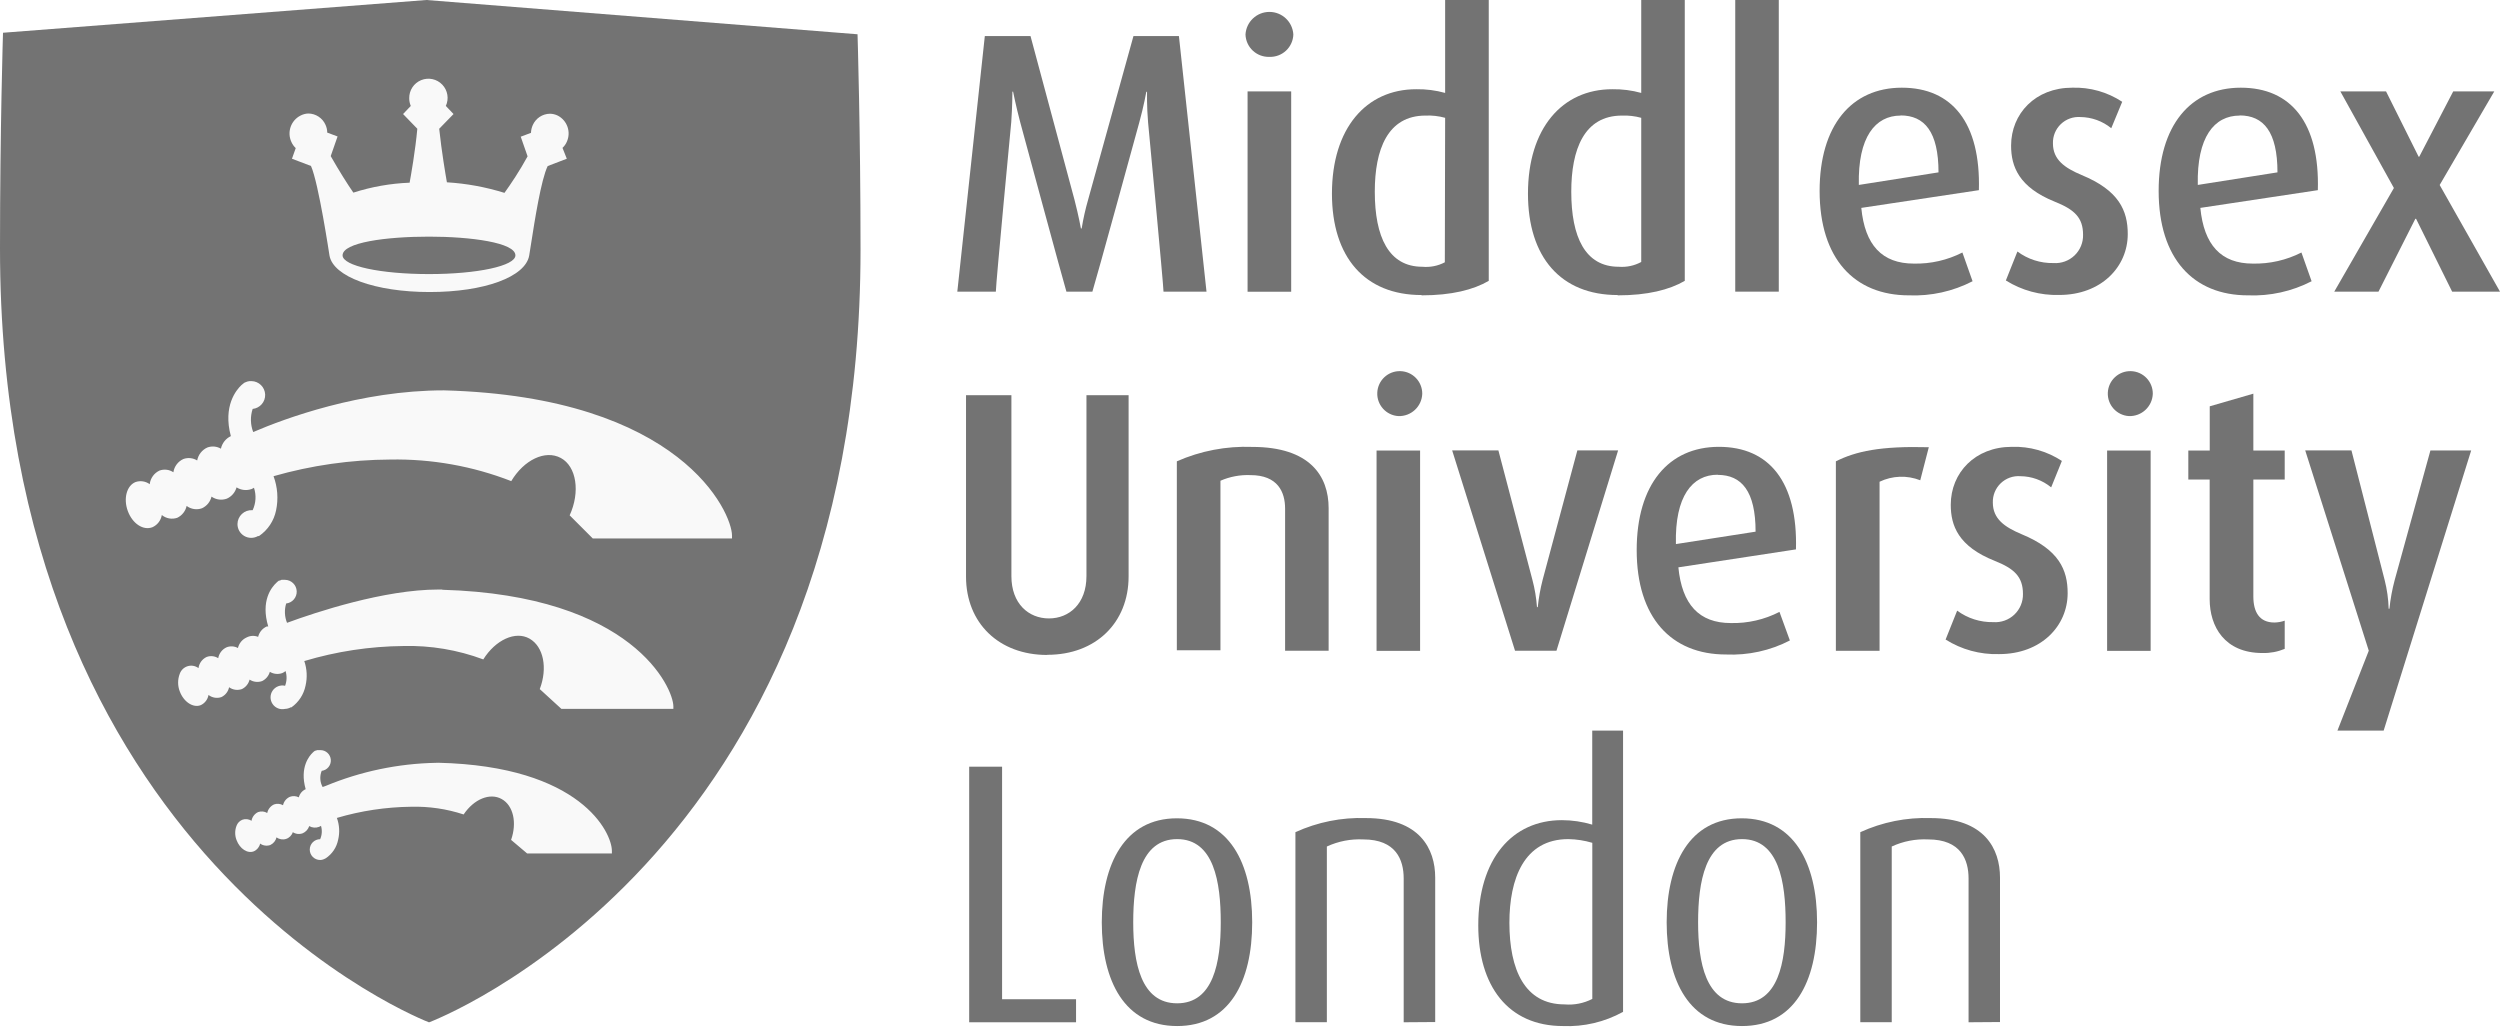
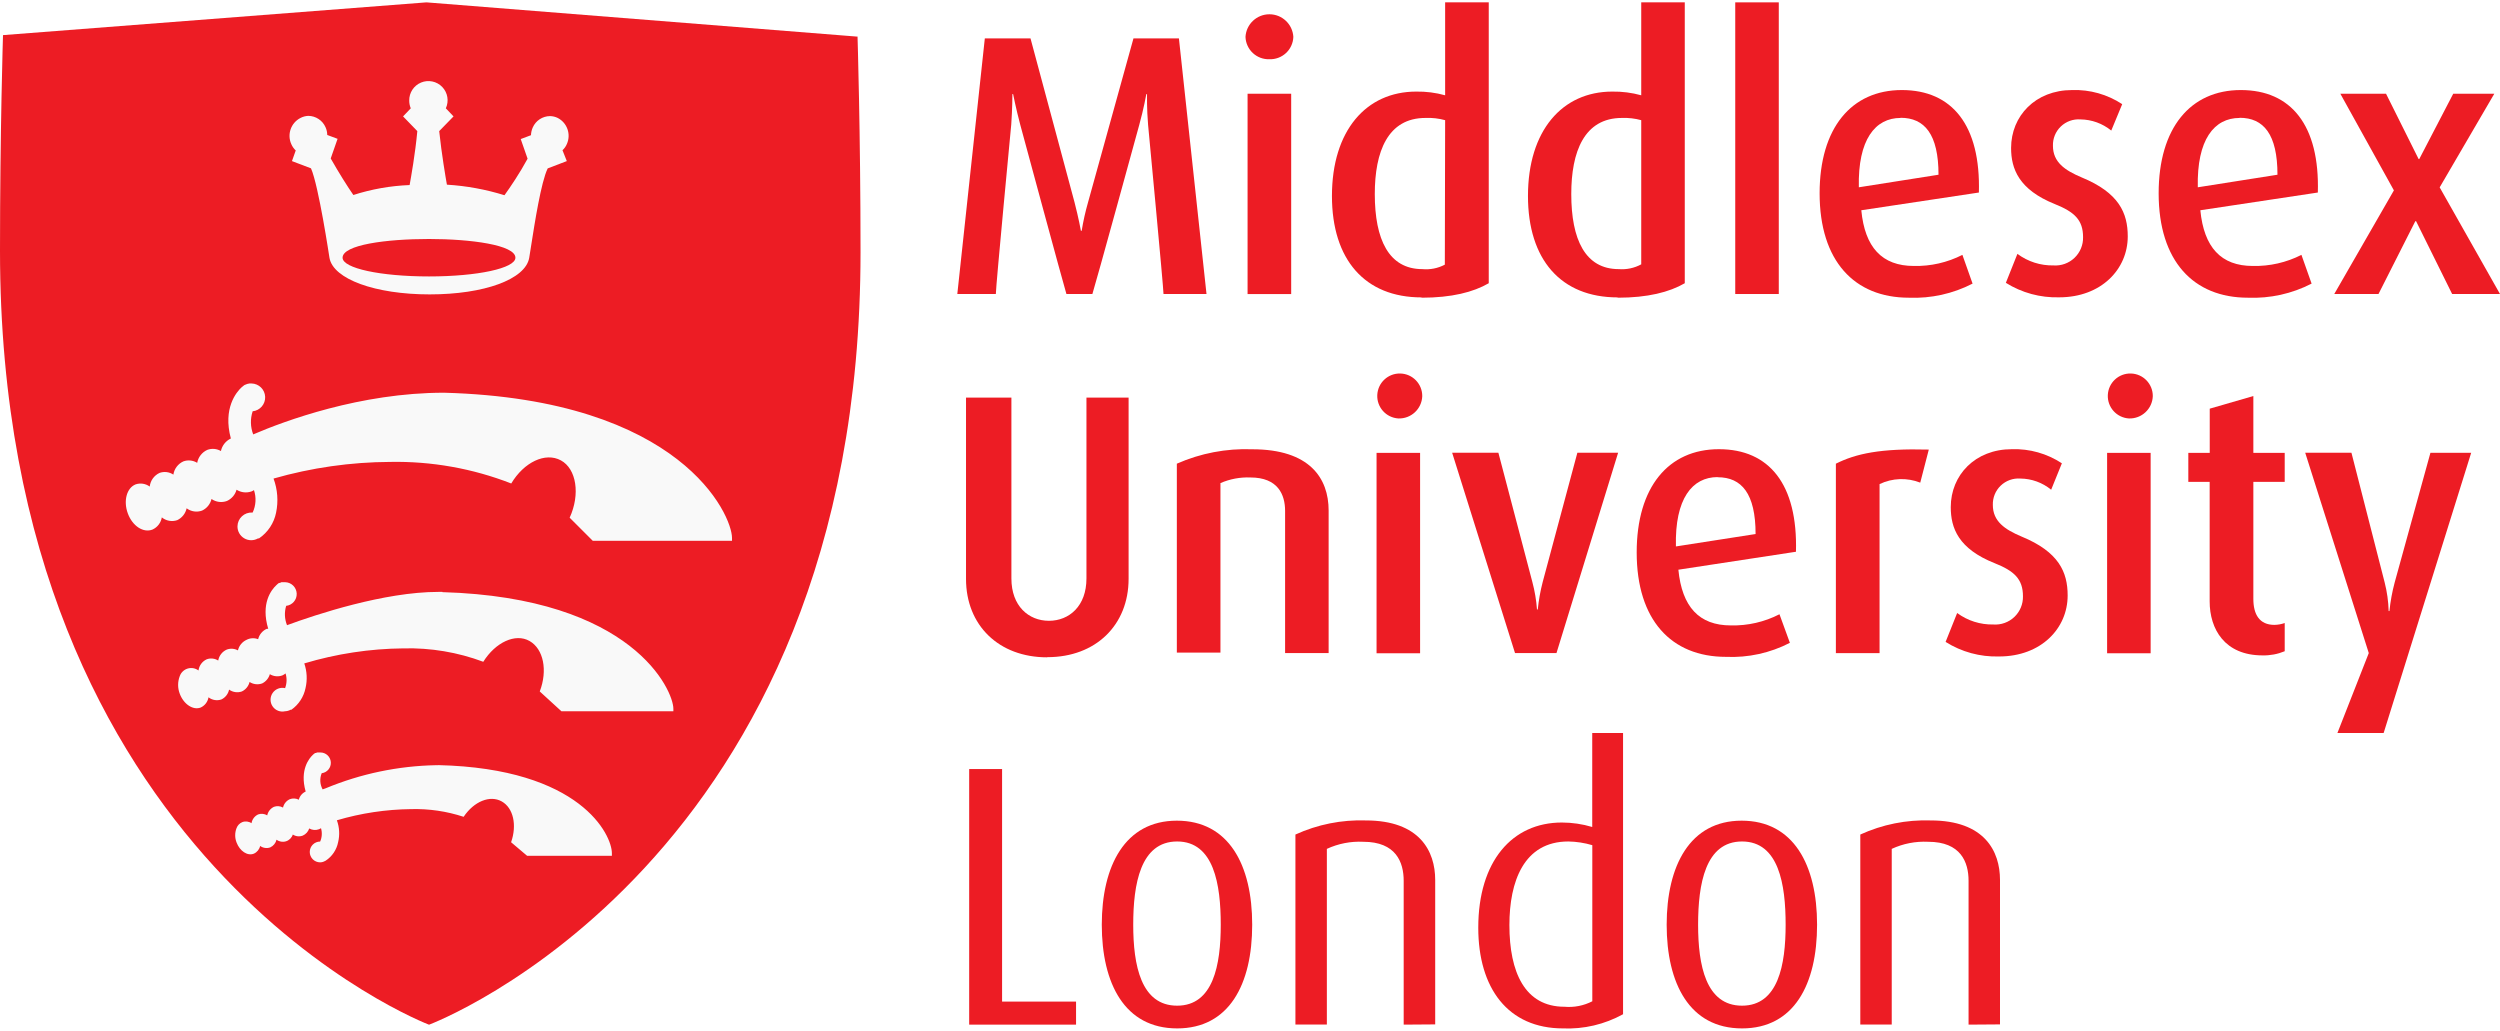
- <svg xmlns="http://www.w3.org/2000/svg" viewBox="0 0 324.45 133.16">
+ <svg xmlns="http://www.w3.org/2000/svg" width="325" height="134" viewBox="0 0 324.45 133.16">
  <defs>
-     <style>.cls-1{fill:#737373;}.cls-2{fill:#737373;}</style>
+     <style>.cls-1{fill:#ed1c24;}.cls-2{fill:#ed1c24;}</style>
  </defs>
  <g id="Layer_2" data-name="Layer 2">
    <g id="Layer_1-2" data-name="Layer 1">
      <path class="cls-1" d="M111.32,4.45,55.34,0,.39,4.25S0,16.75,0,32.23c0,79.32,55.68,100.45,55.68,100.45s56-20.93,56-100.25c0-15.48-.39-28-.39-28" />
      <path class="cls-2" d="M151,37.85c0-.82-2-21.94-2-21.94-.18-2.07-.14-4-.14-4h-.09s-.33,1.88-.92,4c0,0-5.71,20.83-6.08,21.94H138.4c-.32-1-6-22-6-22-.55-2.07-.92-3.95-.92-3.95h-.09s0,1.88-.15,3.95c0,0-2,21-2,22h-5l3.57-33.17h5.93l5.71,21.26c.55,2.12.83,3.71.83,3.71h.1a31.91,31.91,0,0,1,.83-3.71l5.89-21.26H153l3.58,33.17Z" />
      <path class="cls-2" d="M161.91,11.86h5.66v26h-5.66Zm2.83-4.48a3,3,0,0,1-3.1-2.9,3.11,3.11,0,0,1,6.21,0,3,3,0,0,1-3.11,2.9" />
      <path class="cls-2" d="M187.55,15.29A8.23,8.23,0,0,0,185,15c-4.91,0-6.58,4.39-6.58,9.88,0,5.88,1.81,9.74,6.17,9.74a5.21,5.21,0,0,0,2.92-.58Zm-3.06,23c-7.37,0-11.63-4.92-11.63-13.16,0-8.49,4.44-13.55,10.94-13.55a13.17,13.17,0,0,1,3.75.48V0h5.66V36.45c-2,1.16-4.82,1.88-8.72,1.88" />
      <path class="cls-2" d="M213,15.29A8.28,8.28,0,0,0,210.5,15c-4.91,0-6.58,4.39-6.58,9.88,0,5.88,1.8,9.74,6.16,9.74A5.25,5.25,0,0,0,213,34Zm-3.06,23c-7.38,0-11.64-4.92-11.64-13.16,0-8.49,4.45-13.55,10.94-13.55a13.29,13.29,0,0,1,3.76.48V0h5.65V36.45c-2,1.16-4.82,1.88-8.71,1.88" />
      <rect class="cls-2" x="225.2" width="5.65" height="37.85" />
      <path class="cls-2" d="M246.66,15c-3.29,0-5.56,2.8-5.42,9l10.34-1.63c0-5.26-1.81-7.39-4.92-7.39m-5.1,12c.46,4.82,2.69,7.23,6.82,7.23a13.24,13.24,0,0,0,6.3-1.44L256,36.5a16.55,16.55,0,0,1-8.26,1.83c-7.09,0-11.59-4.77-11.59-13.55,0-8.48,4.13-13.4,10.67-13.4s10.24,4.58,10,13.3Z" />
      <path class="cls-2" d="M267.24,38.28a12.39,12.39,0,0,1-6.92-1.88l1.5-3.76a7.58,7.58,0,0,0,4.68,1.5,3.59,3.59,0,0,0,3.84-3.67c0-2.22-1.11-3.27-3.66-4.29C262,24.3,261,21.6,261,18.9c0-4.15,3.15-7.52,7.93-7.52a11.15,11.15,0,0,1,6.49,1.83L274,16.64a6.44,6.44,0,0,0-4-1.45,3.33,3.33,0,0,0-3.57,3.42c0,2.12,1.53,3.18,3.71,4.1,4.87,2,6,4.63,6,7.67,0,4.24-3.43,7.9-8.9,7.9" />
      <path class="cls-2" d="M290.66,15c-3.3,0-5.57,2.8-5.43,9l10.34-1.63c0-5.26-1.8-7.39-4.91-7.39m-5.1,12c.47,4.82,2.69,7.23,6.81,7.23a13.28,13.28,0,0,0,6.31-1.44L300,36.5a16.58,16.58,0,0,1-8.26,1.83c-7.09,0-11.59-4.77-11.59-13.55,0-8.48,4.12-13.4,10.66-13.4s10.25,4.58,10,13.3Z" />
      <polygon class="cls-2" points="318.38 11.86 313.97 20.34 313.89 20.34 309.66 11.86 303.73 11.86 310.68 24.4 302.94 37.85 308.68 37.85 313.46 28.4 313.56 28.4 318.24 37.85 324.45 37.85 316.62 24.01 323.71 11.86 318.38 11.86" />
      <path class="cls-2" d="M135.89,85c-6.25,0-10.52-4.14-10.52-10.17V51.29h5.89V74.77c0,3.57,2.23,5.49,4.87,5.49S141,78.34,141,74.77V51.29h5.47V74.81c0,6-4.26,10.17-10.53,10.17" />
      <path class="cls-2" d="M166.78,84.45V66c0-2.12-.93-4.34-4.5-4.34a8.84,8.84,0,0,0-3.89.73v22h-5.66V59.87A22.15,22.15,0,0,1,162.51,58c7.47,0,9.92,3.76,9.92,7.95V84.45Z" />
      <path class="cls-2" d="M178.65,58.47h5.65v26h-5.65ZM181.48,54a2.92,2.92,0,1,1,3.1-2.89,3,3,0,0,1-3.1,2.89" />
      <path class="cls-2" d="M202,84.45h-5.38l-8.16-26h6l4.41,16.78a19.16,19.16,0,0,1,.6,3.56h.1a24.07,24.07,0,0,1,.64-3.56l4.5-16.78H210Z" />
      <path class="cls-2" d="M222.92,61.61c-3.3,0-5.57,2.79-5.42,9L227.84,69c0-5.25-1.81-7.37-4.92-7.37m-5.1,12c.47,4.82,2.69,7.23,6.81,7.23a13.12,13.12,0,0,0,6.31-1.45l1.35,3.71A16.46,16.46,0,0,1,224,84.94c-7.1,0-11.59-4.78-11.59-13.55,0-8.49,4.12-13.4,10.67-13.4s10.24,4.58,10,13.31Z" />
      <path class="cls-2" d="M249.21,62.33a6.61,6.61,0,0,0-5.28.19V84.46h-5.67V59.87c2.6-1.3,5.76-2,12.06-1.83Z" />
      <path class="cls-2" d="M259.41,84.89A12.31,12.31,0,0,1,252.5,83L254,79.25a7.63,7.63,0,0,0,4.69,1.49,3.59,3.59,0,0,0,3.85-3.66c0-2.22-1.12-3.28-3.66-4.29-4.74-1.88-5.71-4.58-5.71-7.28,0-4.15,3.15-7.52,7.93-7.52a11.15,11.15,0,0,1,6.49,1.83l-1.39,3.43a6.38,6.38,0,0,0-4-1.45,3.33,3.33,0,0,0-3.57,3.42c0,2.12,1.53,3.18,3.71,4.1,4.87,2,6,4.63,6,7.66,0,4.25-3.43,7.91-8.9,7.91" />
      <path class="cls-2" d="M273.46,58.47h5.65v26h-5.65ZM276.29,54a2.92,2.92,0,1,1,3.1-2.89,3,3,0,0,1-3.1,2.89" />
      <path class="cls-2" d="M293.63,84.75c-4.92,0-6.86-3.43-6.86-7V62.23H284V58.47h2.78V52.73l5.66-1.64v7.38h4.07v3.76h-4.07V77.42c0,2,.78,3.37,2.73,3.37a4.24,4.24,0,0,0,1.34-.24v3.66a7.05,7.05,0,0,1-2.87.54" />
      <path class="cls-2" d="M309.35,94.82h-6l4.07-10.37-8.25-26h6l4.31,16.83A16.88,16.88,0,0,1,310,79h.1a23.57,23.57,0,0,1,.68-3.71l4.64-16.83h5.29Z" />
      <polygon class="cls-2" points="125.78 99.5 125.78 132.67 139.65 132.67 139.65 129.68 130.05 129.68 130.05 99.5 125.78 99.5" />
      <path class="cls-2" d="M152.77,108.9c-4.77,0-5.7,5.54-5.7,10.8s1,10.51,5.7,10.51,5.66-5.3,5.66-10.51-.88-10.8-5.66-10.8m0,24.26c-6.82,0-9.78-5.84-9.78-13.46s3-13.5,9.74-13.5,9.78,5.74,9.78,13.5-3,13.46-9.74,13.46" />
      <path class="cls-2" d="M182.17,132.67V114c0-2.41-1-5.06-5.24-5.06a10.08,10.08,0,0,0-4.73.92v22.8h-4.08V108a20.31,20.31,0,0,1,9.14-1.83c7,0,9,4,9,7.72v18.75Z" />
      <path class="cls-2" d="M206.65,109.38a11.66,11.66,0,0,0-3.11-.48c-5.79,0-7.65,5.21-7.65,10.85,0,6.12,2,10.6,7.15,10.6a6.63,6.63,0,0,0,3.61-.71Zm-3.8,23.78c-7.14,0-11-5.21-11-13.07,0-8.63,4.4-13.65,10.85-13.65a13.87,13.87,0,0,1,3.94.58V94.82h4v36.5a14.87,14.87,0,0,1-7.83,1.84" />
      <path class="cls-2" d="M226.08,108.9c-4.77,0-5.7,5.54-5.7,10.8s1,10.51,5.7,10.51,5.66-5.3,5.66-10.51-.88-10.8-5.66-10.8m0,24.26c-6.82,0-9.78-5.84-9.78-13.46s3-13.5,9.73-13.5,9.79,5.74,9.79,13.5-3,13.46-9.74,13.46" />
      <path class="cls-2" d="M255.48,132.67V114c0-2.41-1-5.06-5.24-5.06a10.06,10.06,0,0,0-4.73.92v22.8h-4.08V108a20.27,20.27,0,0,1,9.13-1.83c7,0,9,4,9,7.72v18.75Z" />
      <path fill="#f9f9f9" d="M57.64,50.66c-10.88,0-20.75,3.68-24.78,5.41a4.47,4.47,0,0,1-.07-3,1.81,1.81,0,0,0-.15-3.61,1.09,1.09,0,0,0-.26,0l-.29.06-.28.11-.11.05-.2.16-.19.16c-.6.57-2.41,2.66-1.35,6.6a2.35,2.35,0,0,0-1.29,1.63,2.07,2.07,0,0,0-1.77-.15,2.31,2.31,0,0,0-1.31,1.68,2.06,2.06,0,0,0-1.79-.19,2.26,2.26,0,0,0-1.3,1.72,2,2,0,0,0-1.8-.22,2.23,2.23,0,0,0-1.27,1.77,2,2,0,0,0-1.84-.28c-1.15.46-1.6,2.15-1,3.77s2,2.56,3.2,2.09A2.11,2.11,0,0,0,21,66.84a2.09,2.09,0,0,0,2,.36,2.22,2.22,0,0,0,1.22-1.54,2.12,2.12,0,0,0,2,.3,2.22,2.22,0,0,0,1.23-1.51,2.16,2.16,0,0,0,2,.26,2.26,2.26,0,0,0,1.25-1.46,2.23,2.23,0,0,0,1.94.22,1.66,1.66,0,0,0,.32-.17,3.92,3.92,0,0,1-.17,2.91h-.06A1.82,1.82,0,0,0,30.82,68a1.78,1.78,0,0,0,2.66,1.57l.13,0a5.3,5.3,0,0,0,2.22-3.34,8,8,0,0,0-.33-4.43,55.93,55.93,0,0,1,15.14-2.16,41.14,41.14,0,0,1,15.71,2.8c1.64-2.75,4.41-4.1,6.44-3s2.53,4.42,1.14,7.44l3,3H95V69.5c0-2.92-6.5-18-37.39-18.84" />
      <path fill="#f9f9f9" d="M57.42,76.51h-.54c-7,0-15.86,2.93-19.63,4.32a3.77,3.77,0,0,1-.11-2.51A1.54,1.54,0,0,0,37,75.25a1.3,1.3,0,0,0-.22,0,1.11,1.11,0,0,0-.25,0,1.16,1.16,0,0,0-.22.1l-.11,0-.18.14-.14.13c-.67.62-2.06,2.38-1.07,5.68a.87.87,0,0,0-.19,0,2,2,0,0,0-1.12,1.35A1.81,1.81,0,0,0,32,82.73a2,2,0,0,0-1.12,1.37A1.75,1.75,0,0,0,29.42,84a1.91,1.91,0,0,0-1.1,1.42,1.69,1.69,0,0,0-1.5-.16,1.86,1.86,0,0,0-1.06,1.45,1.57,1.57,0,0,0-2.43.73,3.18,3.18,0,0,0,0,2.29c.51,1.37,1.75,2.18,2.73,1.78a1.78,1.78,0,0,0,1-1.32,1.78,1.78,0,0,0,1.67.28,1.81,1.81,0,0,0,1-1.28,1.81,1.81,0,0,0,1.66.24,1.85,1.85,0,0,0,1-1.23,1.85,1.85,0,0,0,1.63.19,1.92,1.92,0,0,0,1-1.2,1.88,1.88,0,0,0,1.62.16,1.83,1.83,0,0,0,.42-.26A2.94,2.94,0,0,1,37,89h0A1.54,1.54,0,1,0,37,92a1.57,1.57,0,0,0,.72-.2l.1,0A4.54,4.54,0,0,0,39.65,89a5.81,5.81,0,0,0-.16-3.21,46.35,46.35,0,0,1,12.86-1.95,27.61,27.61,0,0,1,10.37,1.74c1.58-2.53,4.17-3.74,6-2.7s2.37,3.83,1.33,6.55L72.86,92H87.39v-.33c0-2.34-5.21-14.42-30-15.13" />
      <path fill="#f9f9f9" d="M56.86,99h-.25A39.27,39.27,0,0,0,42.26,102l-.39.14a2.44,2.44,0,0,1-.12-2.1,1.35,1.35,0,0,0-.18-2.69.74.74,0,0,0-.18,0,1.2,1.2,0,0,0-.23,0l-.18.07-.08,0-.17.12-.14.13c-.43.4-1.73,1.91-.92,4.75h0a1.58,1.58,0,0,0-.89,1.06,1.44,1.44,0,0,0-1.16-.07,1.56,1.56,0,0,0-.89,1.09,1.4,1.4,0,0,0-1.17-.1,1.58,1.58,0,0,0-.88,1.11,1.38,1.38,0,0,0-1.18-.12,1.53,1.53,0,0,0-.86,1.14,1.3,1.3,0,0,0-1.2-.14,1.34,1.34,0,0,0-.74.77,2.57,2.57,0,0,0,0,1.87c.42,1.12,1.43,1.79,2.25,1.45a1.43,1.43,0,0,0,.81-1,1.43,1.43,0,0,0,1.31.19,1.49,1.49,0,0,0,.82-1A1.36,1.36,0,0,0,38,108a1.43,1.43,0,0,0,1.29.14,1.53,1.53,0,0,0,.84-.93,1.49,1.49,0,0,0,1.28.1,1.19,1.19,0,0,0,.25-.13,2.51,2.51,0,0,1-.11,1.73,1.35,1.35,0,0,0,0,2.7,1.32,1.32,0,0,0,.62-.17l.1-.05A3.74,3.74,0,0,0,43.88,109a4.91,4.91,0,0,0-.16-2.85,35.41,35.41,0,0,1,9.63-1.45,20.1,20.1,0,0,1,6.82,1c1.34-2,3.42-2.85,4.94-2s2,3.08,1.22,5.3l2.08,1.76h11v-.34c0-2.34-4-11-22.55-11.43" />
      <path fill="#f9f9f9" d="M55.68,35.57c-6.29,0-11.22-1.06-11.22-2.43,0-1.67,5.63-2.43,11.22-2.43,5.39,0,11.21.77,11.21,2.43,0,1.37-4.93,2.43-11.21,2.43M72.38,15a2.37,2.37,0,0,0-1-.24,2.47,2.47,0,0,0-2.24,1.48,2.7,2.7,0,0,0-.23,1l-1.33.5.89,2.55c-1,1.85-2.24,3.69-3,4.74A31.58,31.58,0,0,0,58,23.66c-.16-.89-.69-4-1-6.95l1.86-1.91-1-1.05a2.49,2.49,0,1,0-4.75-1,2.56,2.56,0,0,0,.2,1l-1,1.05,1.85,1.91c-.26,2.87-.83,6.07-1,7A27.27,27.27,0,0,0,45.86,25c-.7-1-1.88-2.87-2.94-4.74l.89-2.55-1.34-.5a2.51,2.51,0,0,0-.22-1A2.47,2.47,0,0,0,40,14.73,2.37,2.37,0,0,0,39,15a2.61,2.61,0,0,0-1.19,3.41,2.43,2.43,0,0,0,.57.81l-.49,1.38,2.47.94c1,2.26,2.38,11.52,2.4,11.62.48,2.75,5.92,4.74,13,4.74s12.43-1.95,12.92-4.74c.06-.34.14-.86.24-1.51.46-2.94,1.3-8.35,2.16-10.1l2.48-.95L73,19.19a2.3,2.3,0,0,0,.57-.81A2.61,2.61,0,0,0,72.38,15" />
    </g>
  </g>
</svg>
